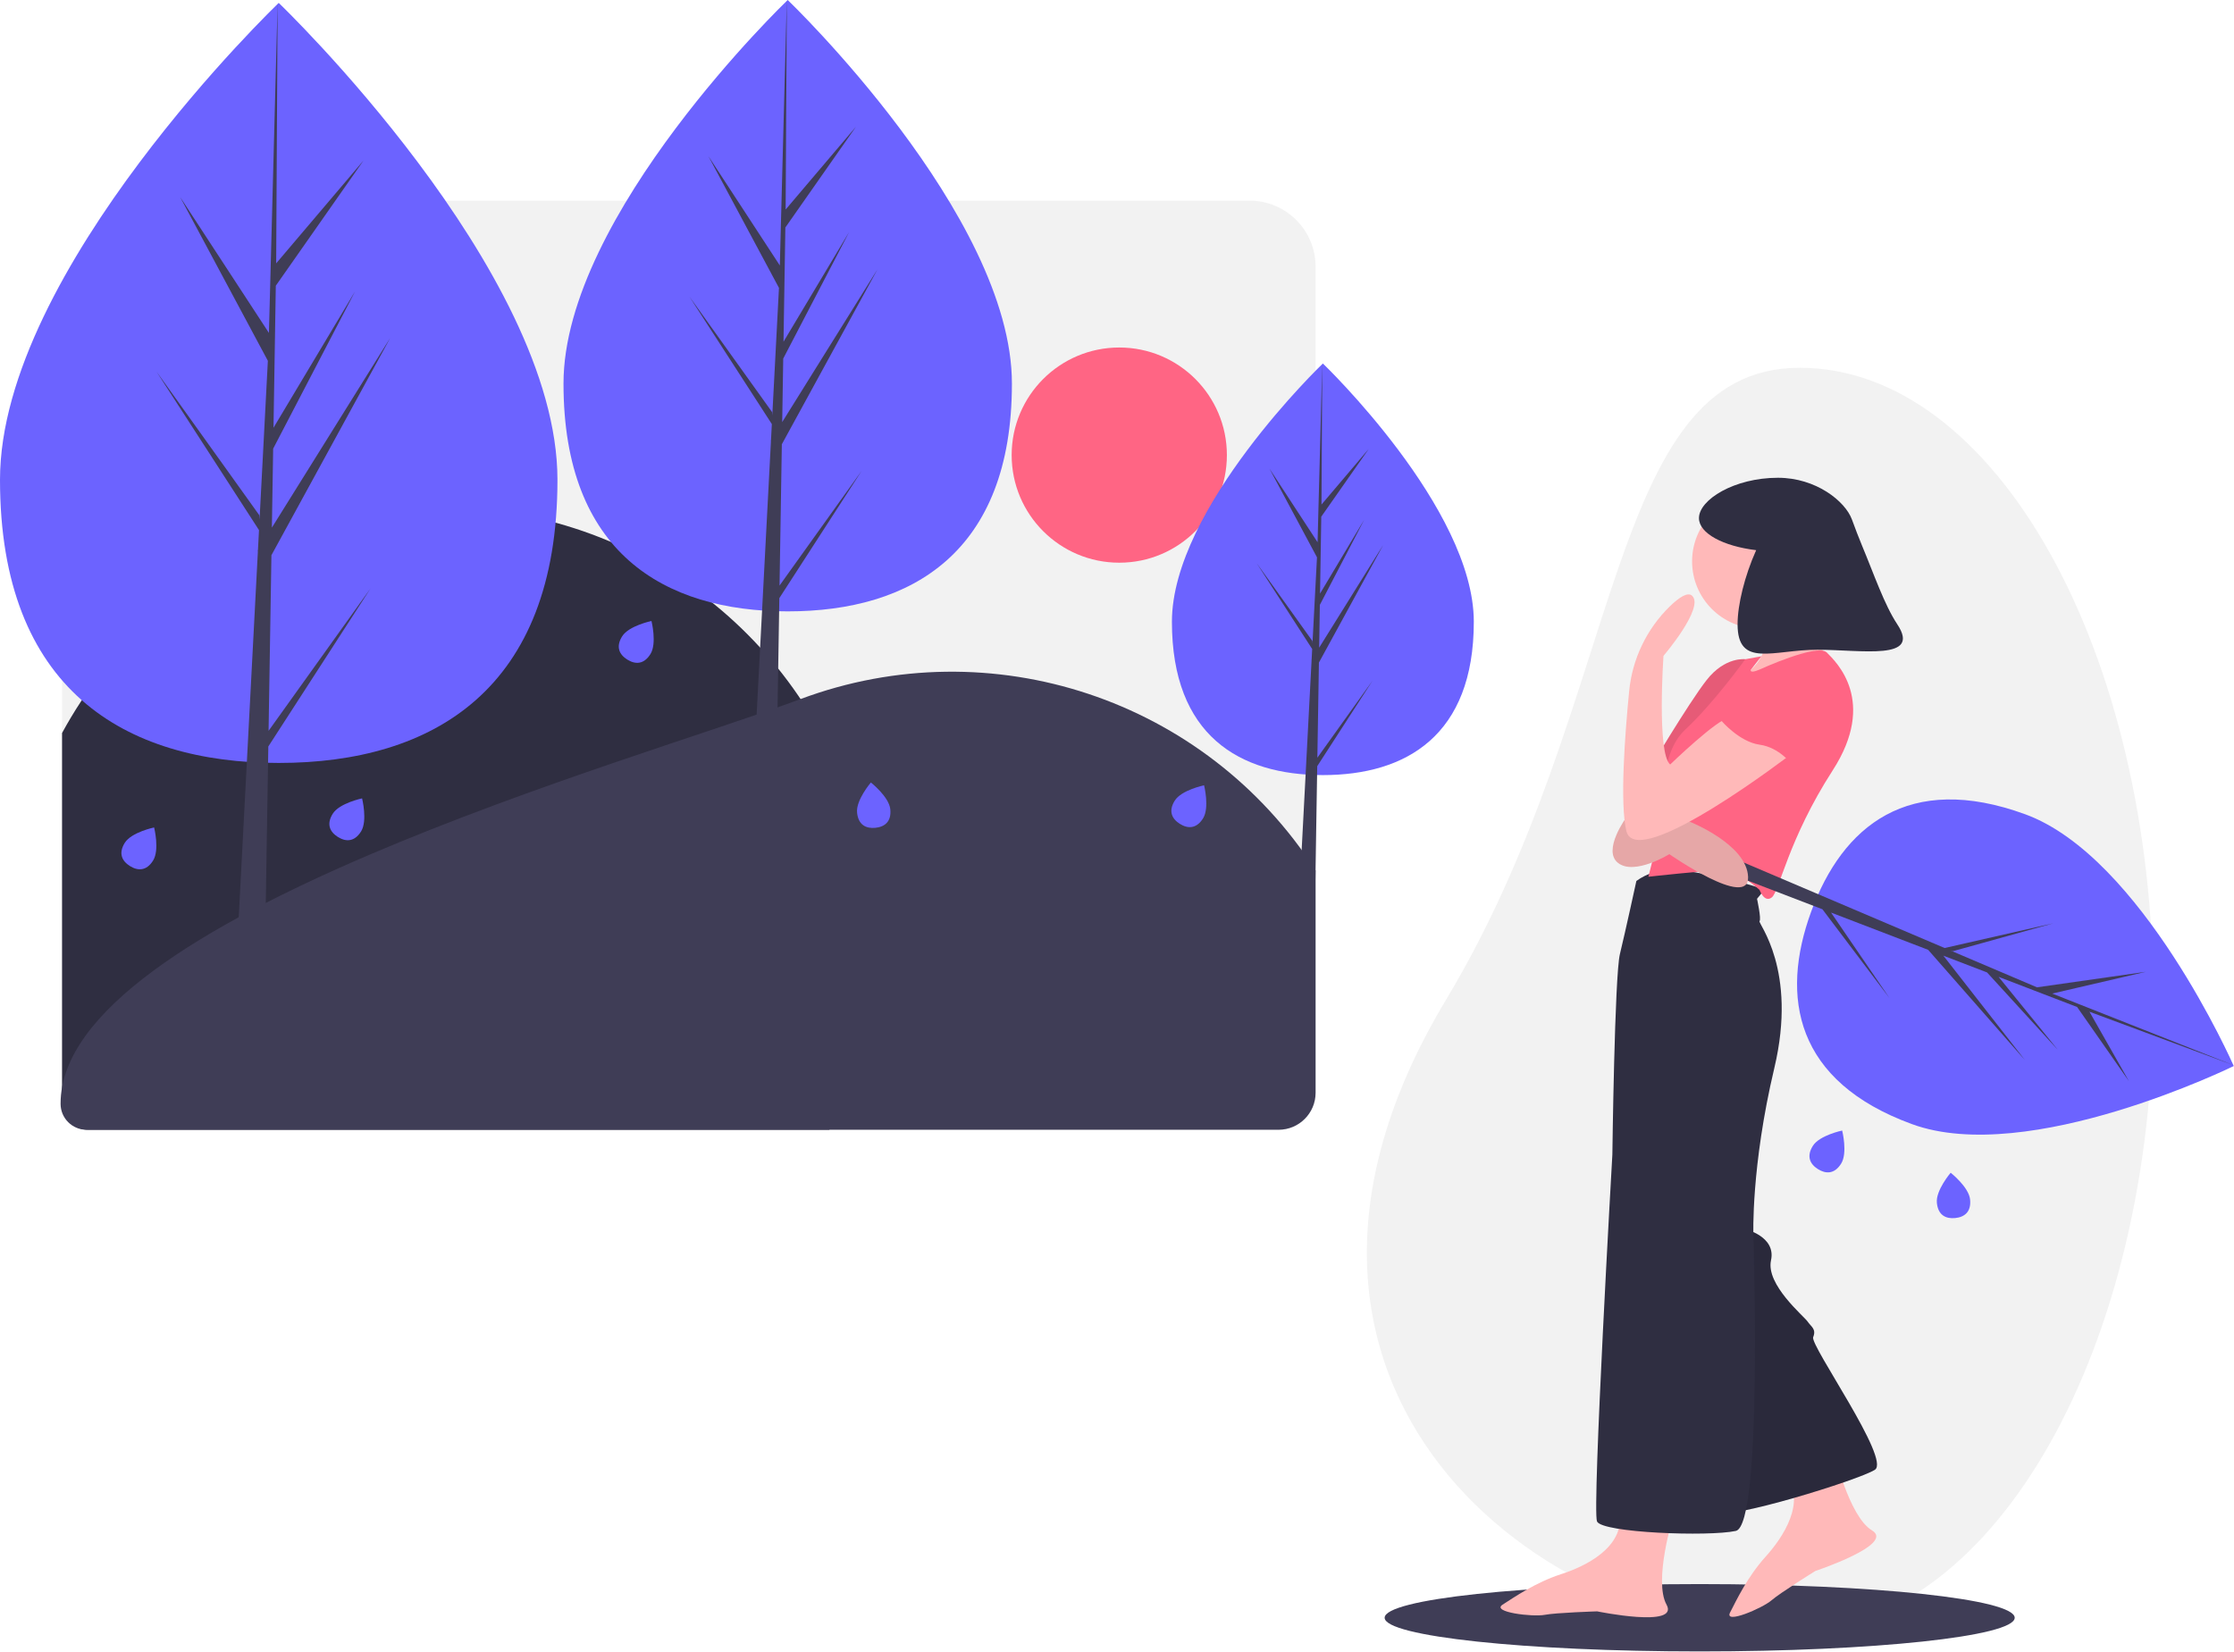
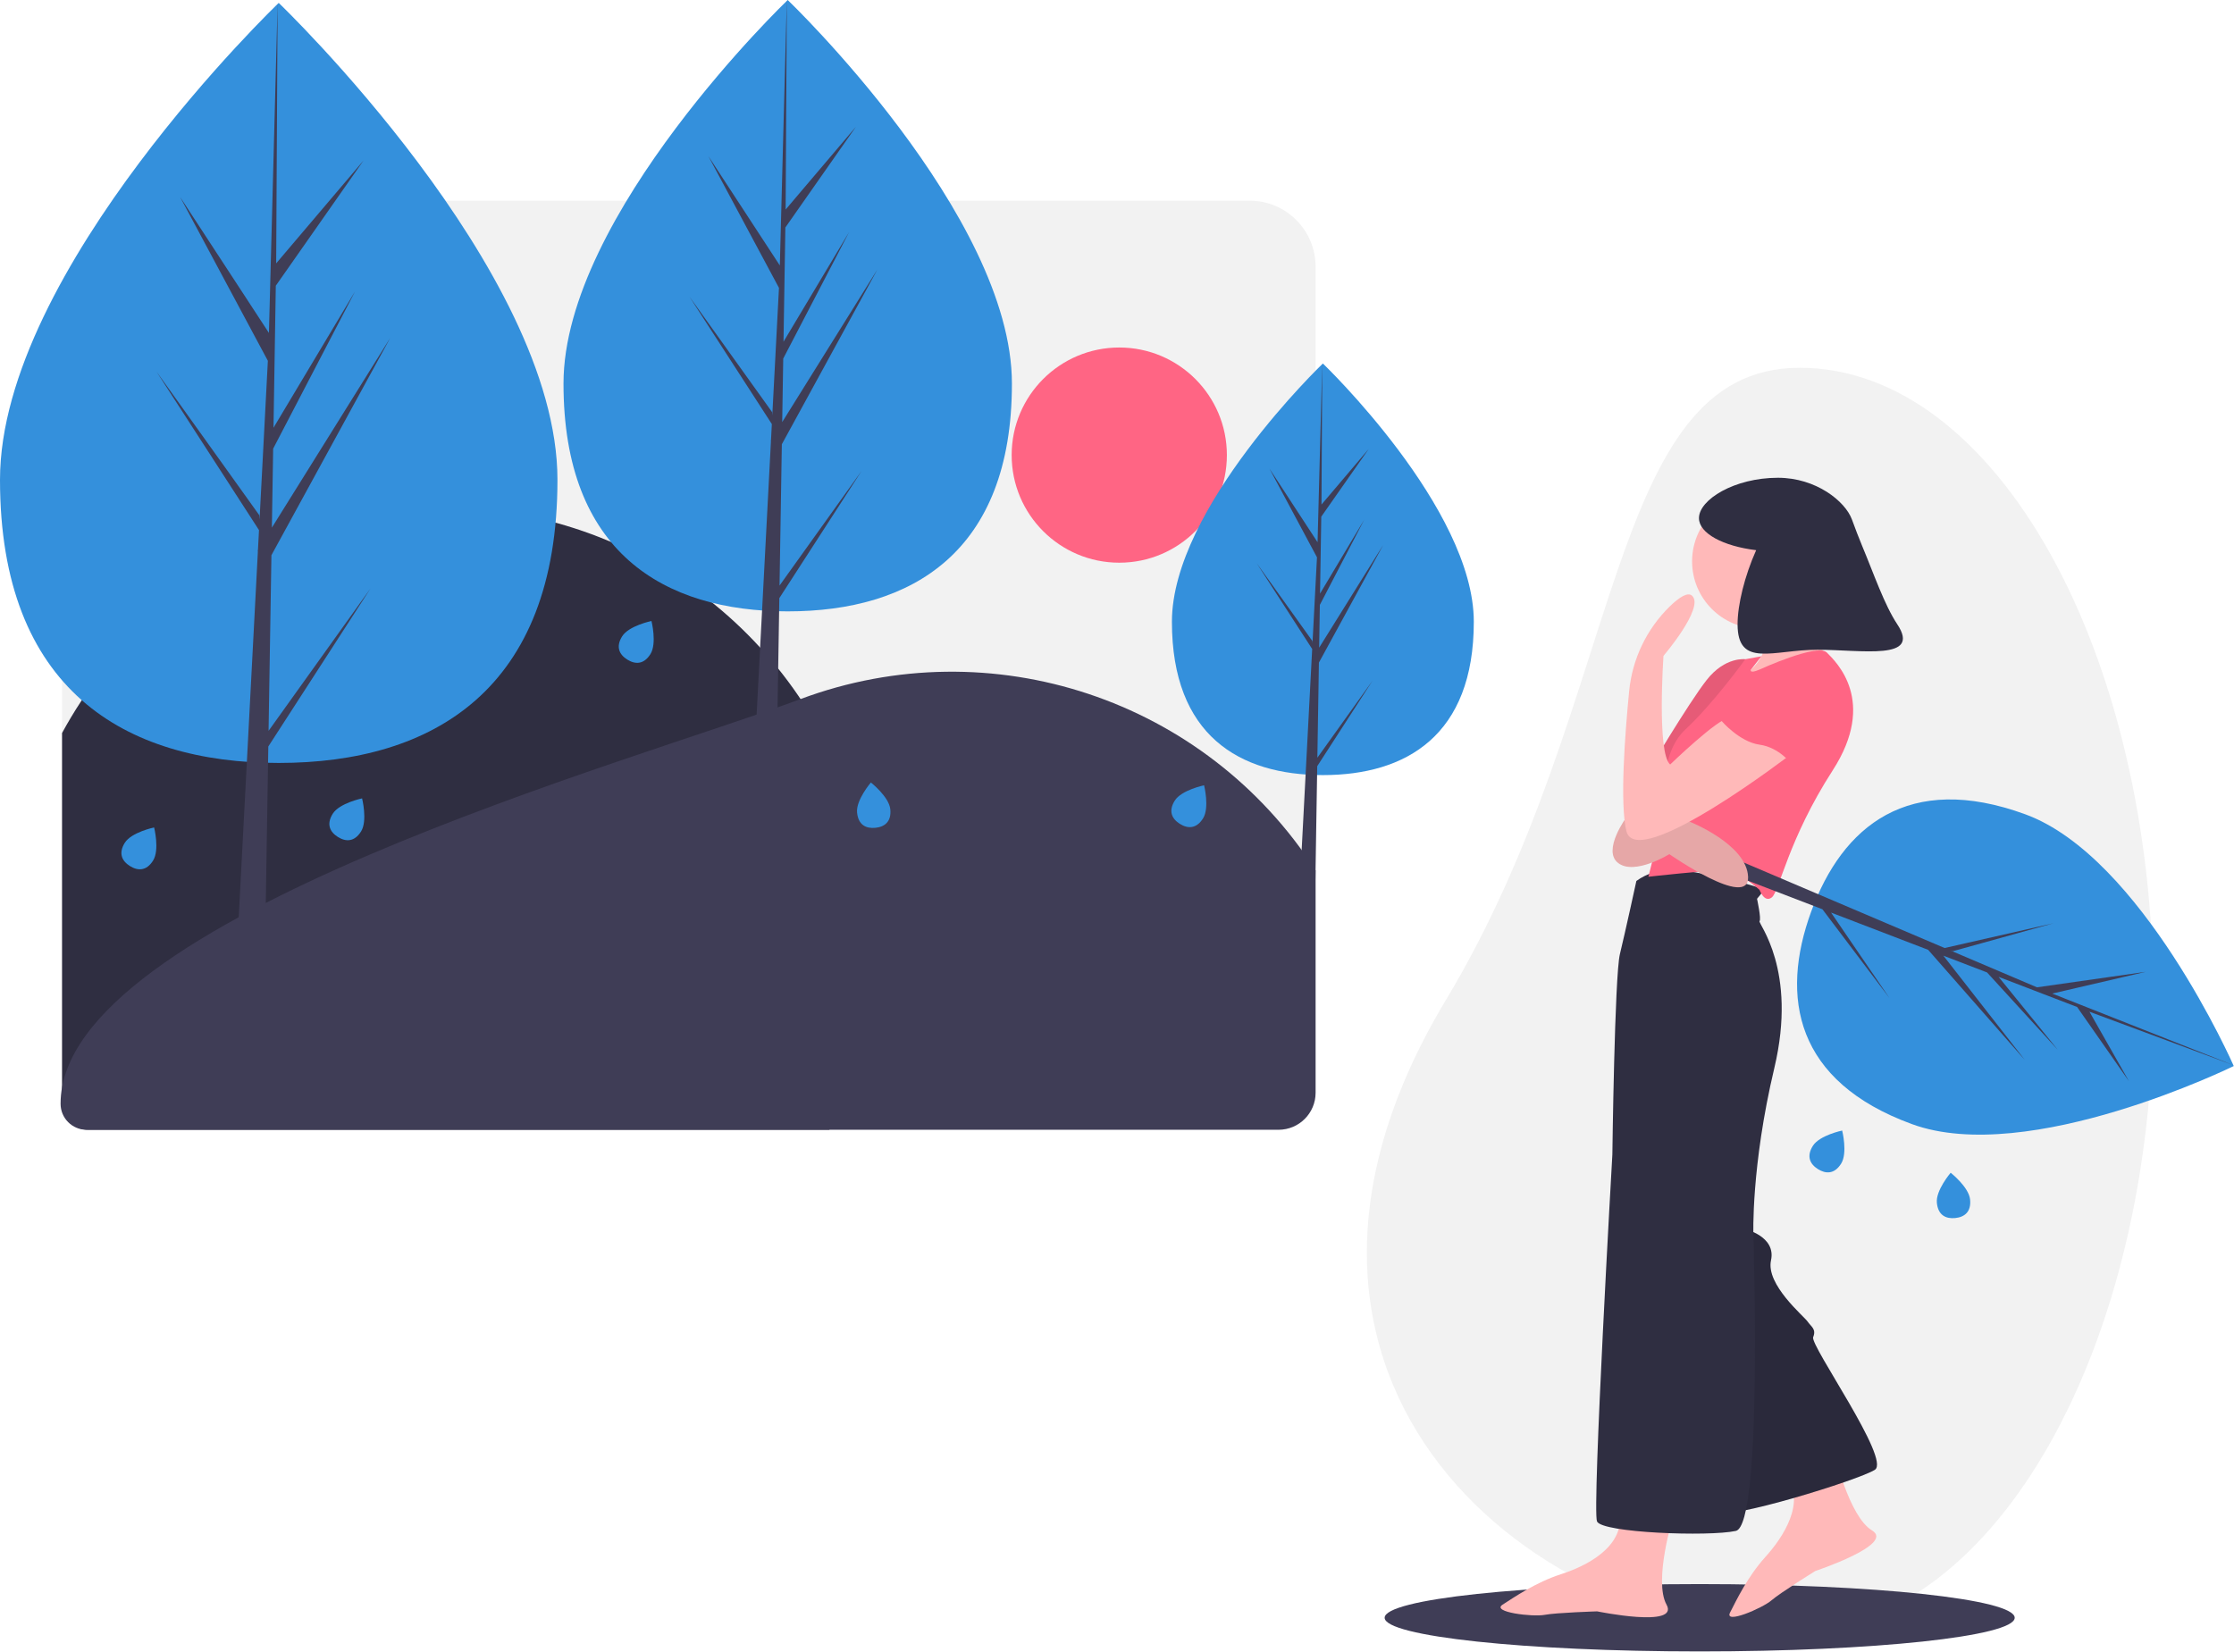
<svg xmlns="http://www.w3.org/2000/svg" id="a2bf0e62-d46b-4c0f-9d8e-4cf60e4b73ff" data-name="Layer 1" width="1127.558" height="833.655" viewBox="0 0 1127.558 833.655">
  <path d="M700.236,167.799V584.788a18.694,18.694,0,0,1-18.694,18.694H80.715a13.177,13.177,0,0,1-13.177-13.177V219.3a84.836,84.836,0,0,1,84.836-84.836h514.526A33.336,33.336,0,0,1,700.236,167.799Z" transform="translate(-36.22112 -33.17271)" fill="#f2f2f2" />
  <path d="M477.103,507.329a217.016,217.016,0,0,1-22.306,96.153H80.715a13.177,13.177,0,0,1-13.177-13.177V403.22a218.005,218.005,0,0,1,409.566,104.109Z" transform="translate(-36.22112 -33.17271)" fill="#2f2e41" />
  <path d="M700.236,472.538v112.25a18.694,18.694,0,0,1-18.694,18.694H79.886a13.083,13.083,0,0,1-13.083-13.079l0-.133c0-93.495,290.799-173.243,373.483-204.21a218.26,218.26,0,0,1,259.949,86.479Z" transform="translate(-36.22112 -33.17271)" fill="#3f3d56" />
  <circle cx="564.926" cy="229.738" r="54.315" fill="#ff6584" />
-   <path d="M317.583,275.373c0,105.949-62.985,142.942-140.681,142.942S36.221,381.322,36.221,275.373,176.902,34.641,176.902,34.641,317.583,169.424,317.583,275.373Z" transform="translate(-36.22112 -33.17271)" fill="#6c63ff" />
+   <path d="M317.583,275.373c0,105.949-62.985,142.942-140.681,142.942S36.221,381.322,36.221,275.373,176.902,34.641,176.902,34.641,317.583,169.424,317.583,275.373Z" transform="translate(-36.22112 -33.17271)" fill="#3490dc" />
  <polygon points="135.556 368.936 136.997 280.266 196.958 170.569 137.222 266.356 137.87 226.487 179.195 147.122 138.042 215.936 138.042 215.936 139.206 144.229 183.459 81.045 139.39 132.953 140.118 1.468 135.543 175.531 135.919 168.35 90.928 99.484 135.198 182.134 131.006 262.219 130.881 260.093 79.014 187.621 130.724 267.603 130.2 277.618 130.106 277.769 130.149 278.591 119.513 481.772 133.723 481.772 135.428 376.825 187.011 297.04 135.556 368.936" fill="#3f3d56" />
-   <path d="M546.961,226.816c0,85.225-50.665,114.982-113.163,114.982S320.635,312.041,320.635,226.816,433.798,33.173,433.798,33.173,546.961,141.592,546.961,226.816Z" transform="translate(-36.22112 -33.17271)" fill="#6c63ff" />
+   <path d="M546.961,226.816c0,85.225-50.665,114.982-113.163,114.982S320.635,312.041,320.635,226.816,433.798,33.173,433.798,33.173,546.961,141.592,546.961,226.816Z" transform="translate(-36.22112 -33.17271)" fill="#3490dc" />
  <polygon points="393.454 295.589 394.613 224.263 442.846 136.024 394.795 213.075 395.316 181.004 428.558 117.163 395.454 172.517 395.454 172.517 396.391 114.836 431.987 64.011 396.538 105.766 397.124 0 393.444 140.015 393.747 134.239 357.556 78.843 393.166 145.327 389.794 209.746 389.694 208.036 347.972 149.74 389.567 214.077 389.146 222.133 389.07 222.254 389.105 222.916 380.549 386.353 391.98 386.353 393.351 301.935 434.845 237.756 393.454 295.589" fill="#3f3d56" />
-   <path d="M780.091,347.038c0,57.376-34.109,77.41-76.185,77.41s-76.185-20.034-76.185-77.41,76.185-130.368,76.185-130.368S780.091,289.662,780.091,347.038Z" transform="translate(-36.22112 -33.17271)" fill="#6c63ff" />
+   <path d="M780.091,347.038c0,57.376-34.109,77.41-76.185,77.41s-76.185-20.034-76.185-77.41,76.185-130.368,76.185-130.368S780.091,289.662,780.091,347.038Z" transform="translate(-36.22112 -33.17271)" fill="#3490dc" />
  <polygon points="664.909 382.498 665.689 334.48 698.161 275.073 665.812 326.947 666.162 305.355 688.542 262.376 666.255 299.642 666.255 299.642 666.886 260.809 690.851 226.592 666.985 254.703 667.38 183.497 664.902 277.76 665.106 273.872 640.741 236.577 664.715 281.337 662.445 324.706 662.377 323.555 634.289 284.308 662.292 327.622 662.008 333.045 661.958 333.127 661.981 333.572 656.221 443.604 663.917 443.604 664.84 386.771 692.775 343.563 664.909 382.498" fill="#3f3d56" />
-   <path d="M218.453,452.9c-3.372,5.378-7.746,5.252-11.691,2.779s-5.964-6.355-2.593-11.733,14.803-7.744,14.803-7.744S221.824,447.521,218.453,452.9Z" transform="translate(-36.22112 -33.17271)" fill="#6c63ff" />
-   <path d="M113.492,467.58c-3.372,5.378-7.746,5.252-11.691,2.779s-5.964-6.355-2.593-11.733,14.803-7.744,14.803-7.744S116.864,462.201,113.492,467.58Z" transform="translate(-36.22112 -33.17271)" fill="#6c63ff" />
-   <path d="M485.583,441.707c.624,6.317-2.914,8.894-7.546,9.351s-8.606-1.377-9.23-7.694,6.97-15.182,6.97-15.182S484.959,435.39,485.583,441.707Z" transform="translate(-36.22112 -33.17271)" fill="#6c63ff" />
-   <path d="M364.517,363.353c-3.372,5.378-7.746,5.252-11.691,2.779s-5.964-6.355-2.593-11.733,14.803-7.744,14.803-7.744S367.888,357.975,364.517,363.353Z" transform="translate(-36.22112 -33.17271)" fill="#6c63ff" />
-   <path d="M643.432,446.294c-3.372,5.378-7.746,5.252-11.691,2.779s-5.964-6.355-2.593-11.733,14.803-7.744,14.803-7.744S646.804,440.915,643.432,446.294Z" transform="translate(-36.22112 -33.17271)" fill="#6c63ff" />
+   <path d="M218.453,452.9c-3.372,5.378-7.746,5.252-11.691,2.779s-5.964-6.355-2.593-11.733,14.803-7.744,14.803-7.744S221.824,447.521,218.453,452.9Z" transform="translate(-36.22112 -33.17271)" fill="#3490dc" />
+   <path d="M113.492,467.58c-3.372,5.378-7.746,5.252-11.691,2.779s-5.964-6.355-2.593-11.733,14.803-7.744,14.803-7.744S116.864,462.201,113.492,467.58Z" transform="translate(-36.22112 -33.17271)" fill="#3490dc" />
+   <path d="M485.583,441.707c.624,6.317-2.914,8.894-7.546,9.351s-8.606-1.377-9.23-7.694,6.97-15.182,6.97-15.182S484.959,435.39,485.583,441.707Z" transform="translate(-36.22112 -33.17271)" fill="#3490dc" />
+   <path d="M364.517,363.353c-3.372,5.378-7.746,5.252-11.691,2.779s-5.964-6.355-2.593-11.733,14.803-7.744,14.803-7.744S367.888,357.975,364.517,363.353Z" transform="translate(-36.22112 -33.17271)" fill="#3490dc" />
+   <path d="M643.432,446.294c-3.372,5.378-7.746,5.252-11.691,2.779s-5.964-6.355-2.593-11.733,14.803-7.744,14.803-7.744S646.804,440.915,643.432,446.294Z" transform="translate(-36.22112 -33.17271)" fill="#3490dc" />
  <path d="M1123.091,537.827c0,176.179-79.992,315.163-178.5,319-128.463,5.003-296.357-123.086-178.5-319,90.818-150.967,79.917-319,178.5-319S1123.091,361.648,1123.091,537.827Z" transform="translate(-36.22112 -33.17271)" fill="#f2f2f2" />
  <ellipse cx="857.87" cy="816.655" rx="159" ry="17" fill="#3f3d56" />
-   <path d="M1030.583,638.707c.624,6.317-2.914,8.894-7.546,9.351s-8.606-1.377-9.23-7.694,6.97-15.182,6.97-15.182S1029.959,632.39,1030.583,638.707Z" transform="translate(-36.22112 -33.17271)" fill="#6c63ff" />
-   <path d="M965.492,620.58c-3.372,5.378-7.746,5.252-11.691,2.779s-5.964-6.355-2.593-11.733,14.803-7.744,14.803-7.744S968.864,615.201,965.492,620.58Z" transform="translate(-36.22112 -33.17271)" fill="#6c63ff" />
+   <path d="M1030.583,638.707c.624,6.317-2.914,8.894-7.546,9.351s-8.606-1.377-9.23-7.694,6.97-15.182,6.97-15.182S1029.959,632.39,1030.583,638.707Z" transform="translate(-36.22112 -33.17271)" fill="#3490dc" />
+   <path d="M965.492,620.58c-3.372,5.378-7.746,5.252-11.691,2.779s-5.964-6.355-2.593-11.733,14.803-7.744,14.803-7.744S968.864,615.201,965.492,620.58Z" transform="translate(-36.22112 -33.17271)" fill="#3490dc" />
  <path d="M961.835,765.94s7.53,32.762,19.258,39.823-28.627,20.451-28.627,20.451-17.564,10.889-22.126,14.826-24.114,12.361-20.891,6.105,8.884-18.153,17.825-28.037,20.694-27.579,10.455-41.36S961.835,765.94,961.835,765.94Z" transform="translate(-36.22112 -33.17271)" fill="#ffb9b9" />
  <path d="M921.062,367.368l-3.947-1.409s-10.148-1.409-19.451,10.43-30.586,47.781-30.586,47.781l-7.893,18.605,27.908.846,21.001-46.231Z" transform="translate(-36.22112 -33.17271)" fill="#ff6584" />
  <path d="M921.062,367.368l-3.947-1.409s-10.148-1.409-19.451,10.43-30.586,47.781-30.586,47.781l-7.893,18.605,27.908.846,21.001-46.231Z" transform="translate(-36.22112 -33.17271)" opacity="0.1" />
  <path d="M916.834,653.632s15.927,3.524,13.249,15.786,16.632,28.19,18.464,30.868,4.51,3.806,2.819,7.893,39.324,61.735,31.149,66.95-74.42,25.652-80.34,21.565-10.712-137.847-10.712-137.847Z" transform="translate(-36.22112 -33.17271)" fill="#2f2e41" />
  <path d="M916.834,653.632s15.927,3.524,13.249,15.786,16.632,28.19,18.464,30.868,4.51,3.806,2.819,7.893,39.324,61.735,31.149,66.95-74.42,25.652-80.34,21.565-10.712-137.847-10.712-137.847Z" transform="translate(-36.22112 -33.17271)" opacity="0.1" />
  <path d="M880.61,799.09s-9.866,32.136-3.242,44.117-35.018,3.391-35.018,3.391-20.655.644-26.575,1.772-27.063-1.357-21.144-5.163,16.773-11.276,29.458-15.363,31.713-13.531,29.74-30.586S880.61,799.09,880.61,799.09Z" transform="translate(-36.22112 -33.17271)" fill="#ffb9b9" />
  <path d="M862.146,477.871a31.065,31.065,0,0,1,18.746-5.779c10.853.423,46.372,8.88,45.385,10.571a35.631,35.631,0,0,1-3.242,4.228s2.255,10.289,1.269,11.276,19.31,24.243,7.47,74.138-10.571,84.428-10.571,84.428,4.792,146.304-8.88,149.263-67.514.987-70.051-4.792,7.752-185.205,7.752-185.205,1.128-90.206,3.806-101.2S862.146,477.871,862.146,477.871Z" transform="translate(-36.22112 -33.17271)" fill="#2f2e41" />
  <circle cx="888.013" cy="283.383" r="33.968" fill="#ffb9b9" />
  <path d="M919.089,339.037s21.001,20.578-4.933,36.505c-18.261,11.215,44.117-8.739,44.117-8.739S945.305,333.681,947.279,326.07,919.089,339.037,919.089,339.037Z" transform="translate(-36.22112 -33.17271)" fill="#ffb9b9" />
  <path d="M924.304,371.173s29.176-13.39,33.968-8.598,25.512,24.525,2.96,59.48-26.921,61.171-30.727,64.131-6.202-3.806-6.202-3.806-10.994-10.007-18.182-10.007-37.915,3.383-37.915,3.383l8.598-34.109s-4.228-26.921,10.148-40.311,30.163-35.378,30.163-35.378L925.257,364.471l-5.376,6.846S919.089,373.428,924.304,371.173Z" transform="translate(-36.22112 -33.17271)" fill="#ff6584" />
-   <path d="M1001.258,600.647c-58.905-21.514-66.683-64.043-50.906-107.24s49.133-70.703,108.038-49.189,105.275,127.097,105.275,127.097S1060.162,622.161,1001.258,600.647Z" transform="translate(-36.22112 -33.17271)" fill="#6c63ff" />
+   <path d="M1001.258,600.647c-58.905-21.514-66.683-64.043-50.906-107.24s49.133-70.703,108.038-49.189,105.275,127.097,105.275,127.097S1060.162,622.161,1001.258,600.647Z" transform="translate(-36.22112 -33.17271)" fill="#3490dc" />
  <polygon points="924.182 460.676 973.187 479.482 1022 535.094 980.875 482.432 1002.91 490.888 1038.643 529.979 1008.741 493.126 1008.741 493.126 1048.371 508.334 1074.514 545.767 1054.603 510.725 1127.558 537.829 1031.712 499.941 1035.628 501.608 1083.052 490.578 1028.111 498.408 984.438 479.816 985.645 480.178 1036.469 466.057 981.502 478.566 976.04 476.241 975.975 476.158 975.509 476.015 864.706 428.845 861.82 436.745 919.822 459.003 953.706 503.883 924.182 460.676" fill="#3f3d56" />
  <path d="M857.213,445.594s-12.544,16.914-4.228,23.256,25.793-4.51,25.793-4.51,40.311,28.049,39.747,11.558-29.458-27.908-29.458-27.908l-19.451.564,2.96-9.725-8.175-.846Z" transform="translate(-36.22112 -33.17271)" fill="#ffb9b9" />
  <path d="M857.213,445.594s-12.544,16.914-4.228,23.256,25.793-4.51,25.793-4.51,40.311,28.049,39.747,11.558-29.458-27.908-29.458-27.908l-19.451.564,2.96-9.725-8.175-.846Z" transform="translate(-36.22112 -33.17271)" opacity="0.1" />
  <path d="M941.359,413.035s-79.213,61.03-84.287,39.606c-3.298-13.924-.761-48.208,1.419-70.506a69.107,69.107,0,0,1,20.469-42.801c4.752-4.63,9.161-7.535,11.375-5.371,6.202,6.061-14.518,30.304-14.518,30.304s-3.383,49.191,3.383,54.829c0,0,24.51-23.667,29.592-23.321S941.359,413.035,941.359,413.035Z" transform="translate(-36.22112 -33.17271)" fill="#ffb9b9" />
  <path d="M993.828,348.319c-6.489-9.768-11.847-25.479-17.628-39.315-1.874-4.484-3.585-9.027-5.261-13.589-3.378-9.194-18.085-21.063-37.347-21.063-22.015,0-39.862,11.079-39.862,20.374,0,7.685,12.204,14.163,28.872,16.178-5.856,13.071-9.384,27.578-9.384,37.415,0,22.26,18.045,12.845,40.305,12.845S1006.145,366.86,993.828,348.319Z" transform="translate(-36.22112 -33.17271)" fill="#2f2e41" />
  <path d="M958.273,374.979s14.095,35.942-17.618,44.117c0,0-6.202-8.598-16.35-10.007s-19.169-11.981-19.169-11.981,20.719-29.176,36.928-29.74S958.273,374.979,958.273,374.979Z" transform="translate(-36.22112 -33.17271)" fill="#ff6584" />
</svg>
